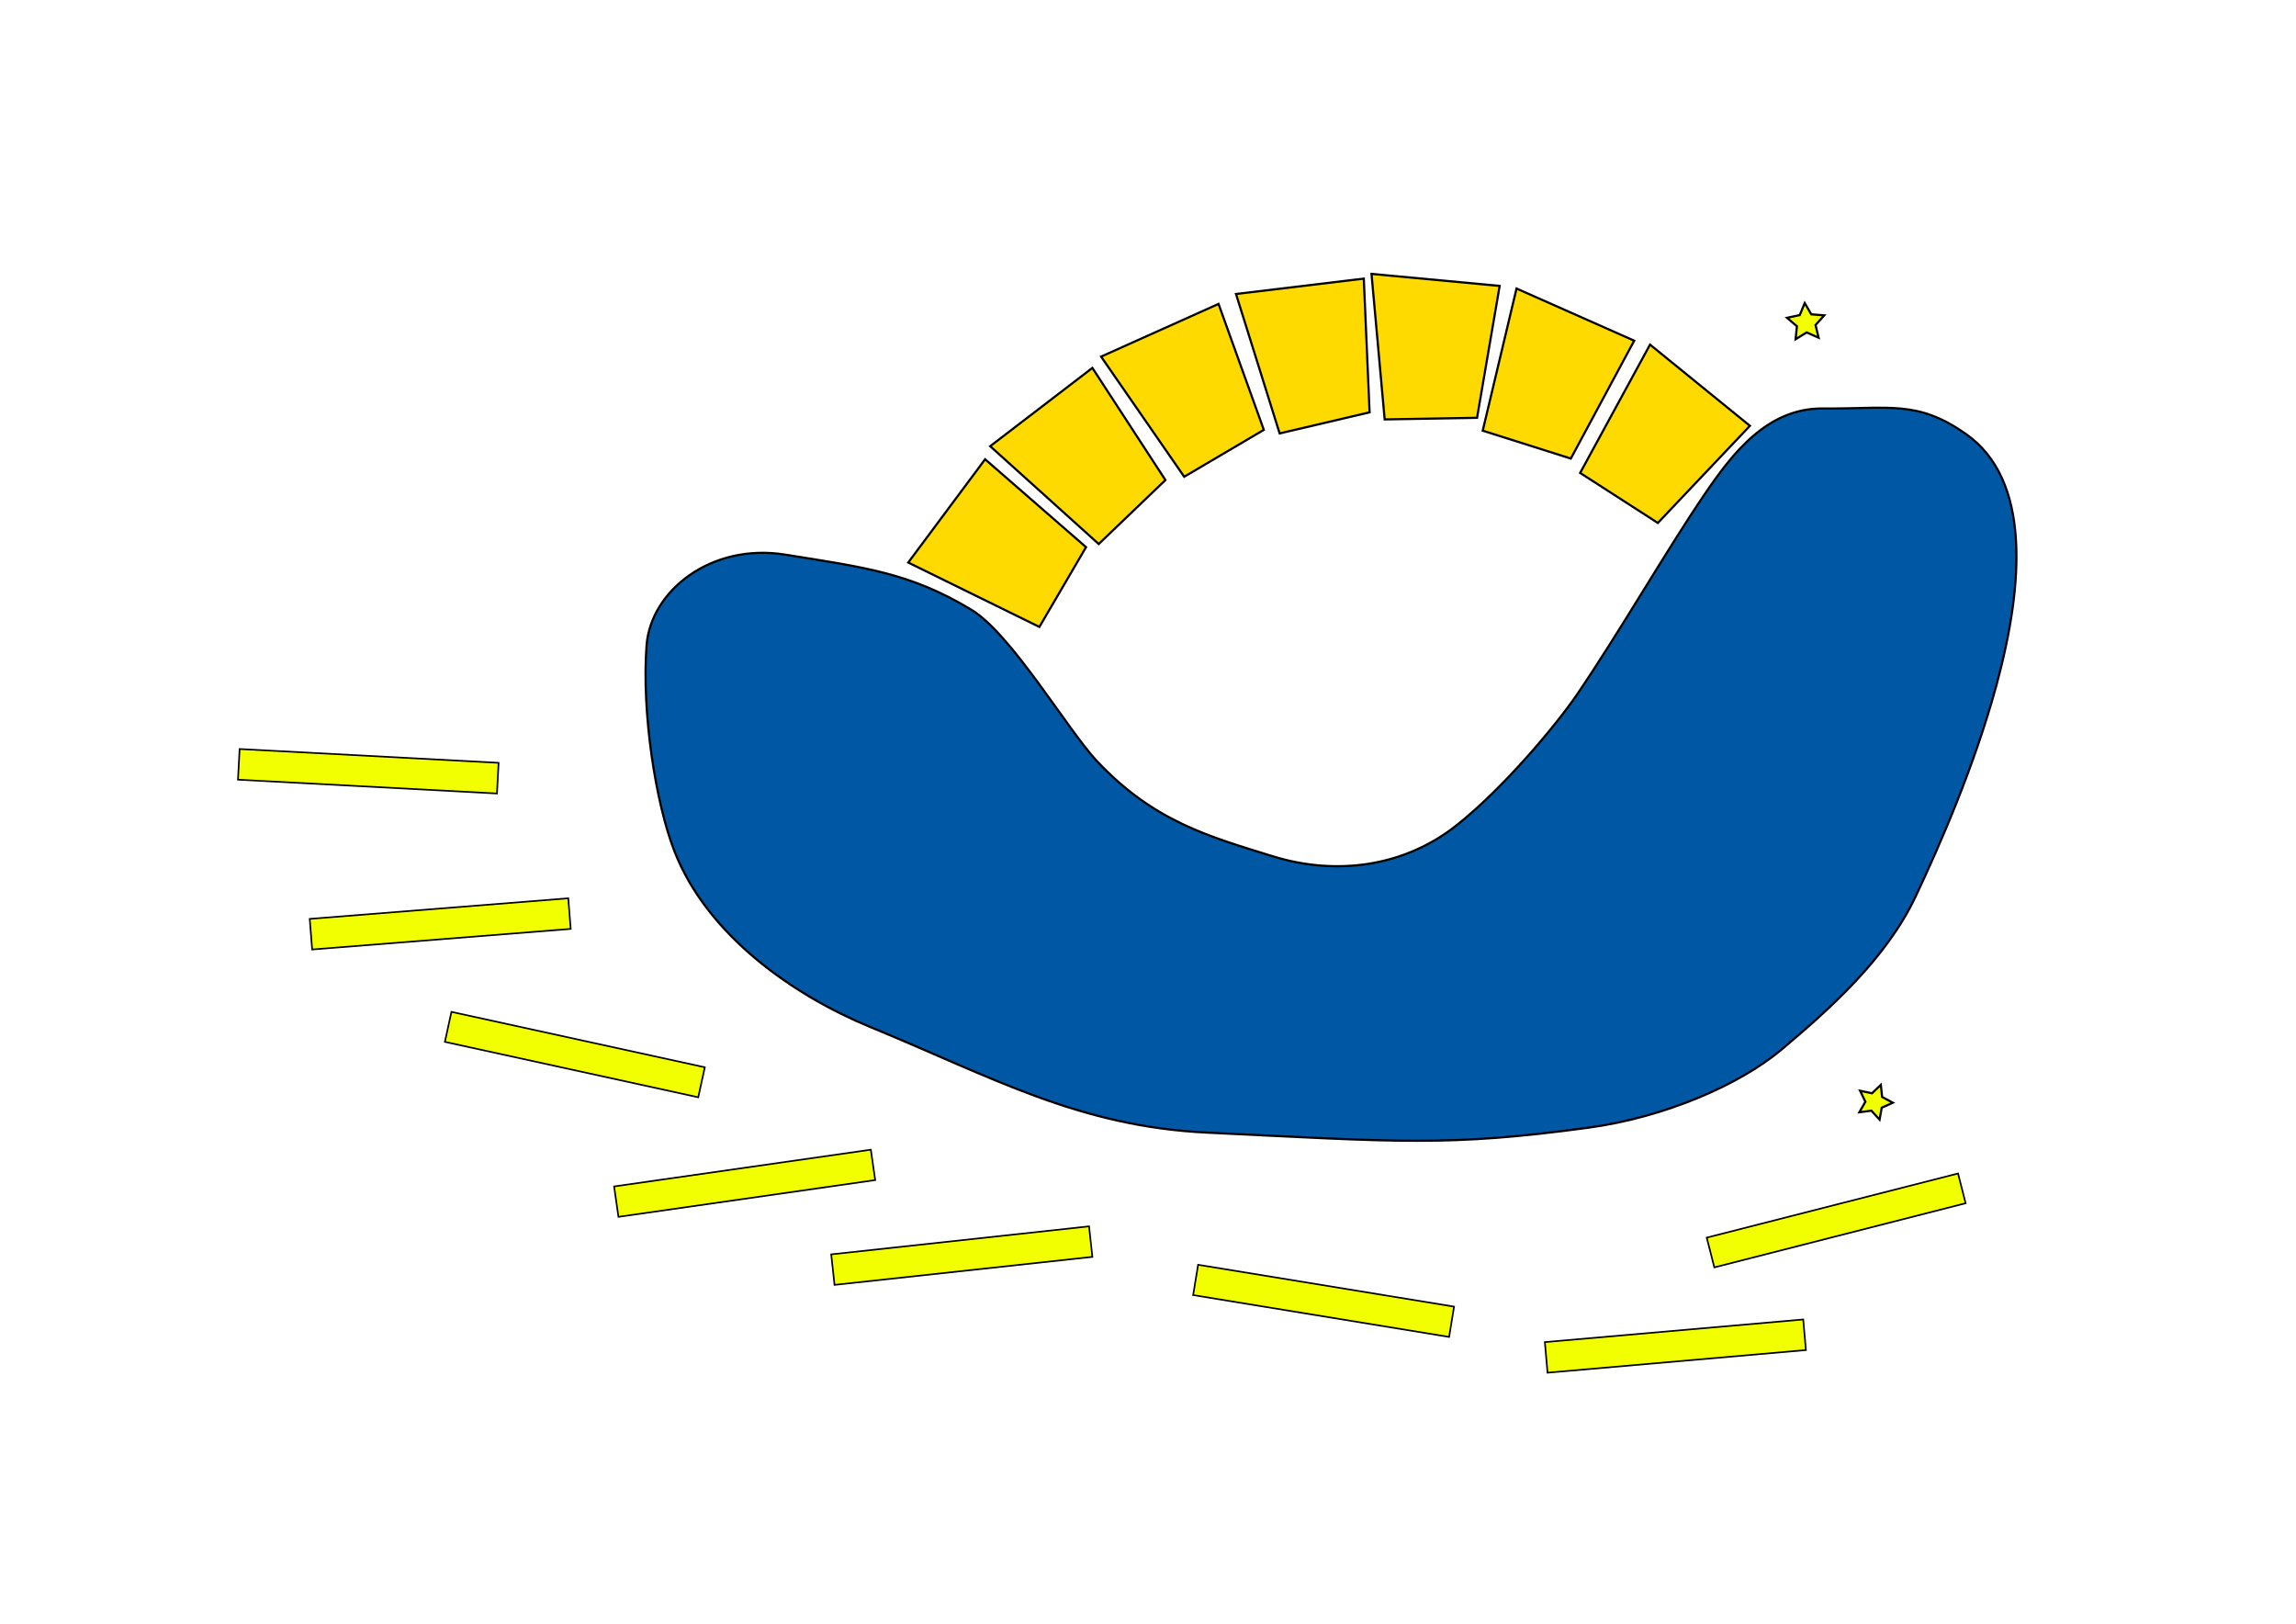
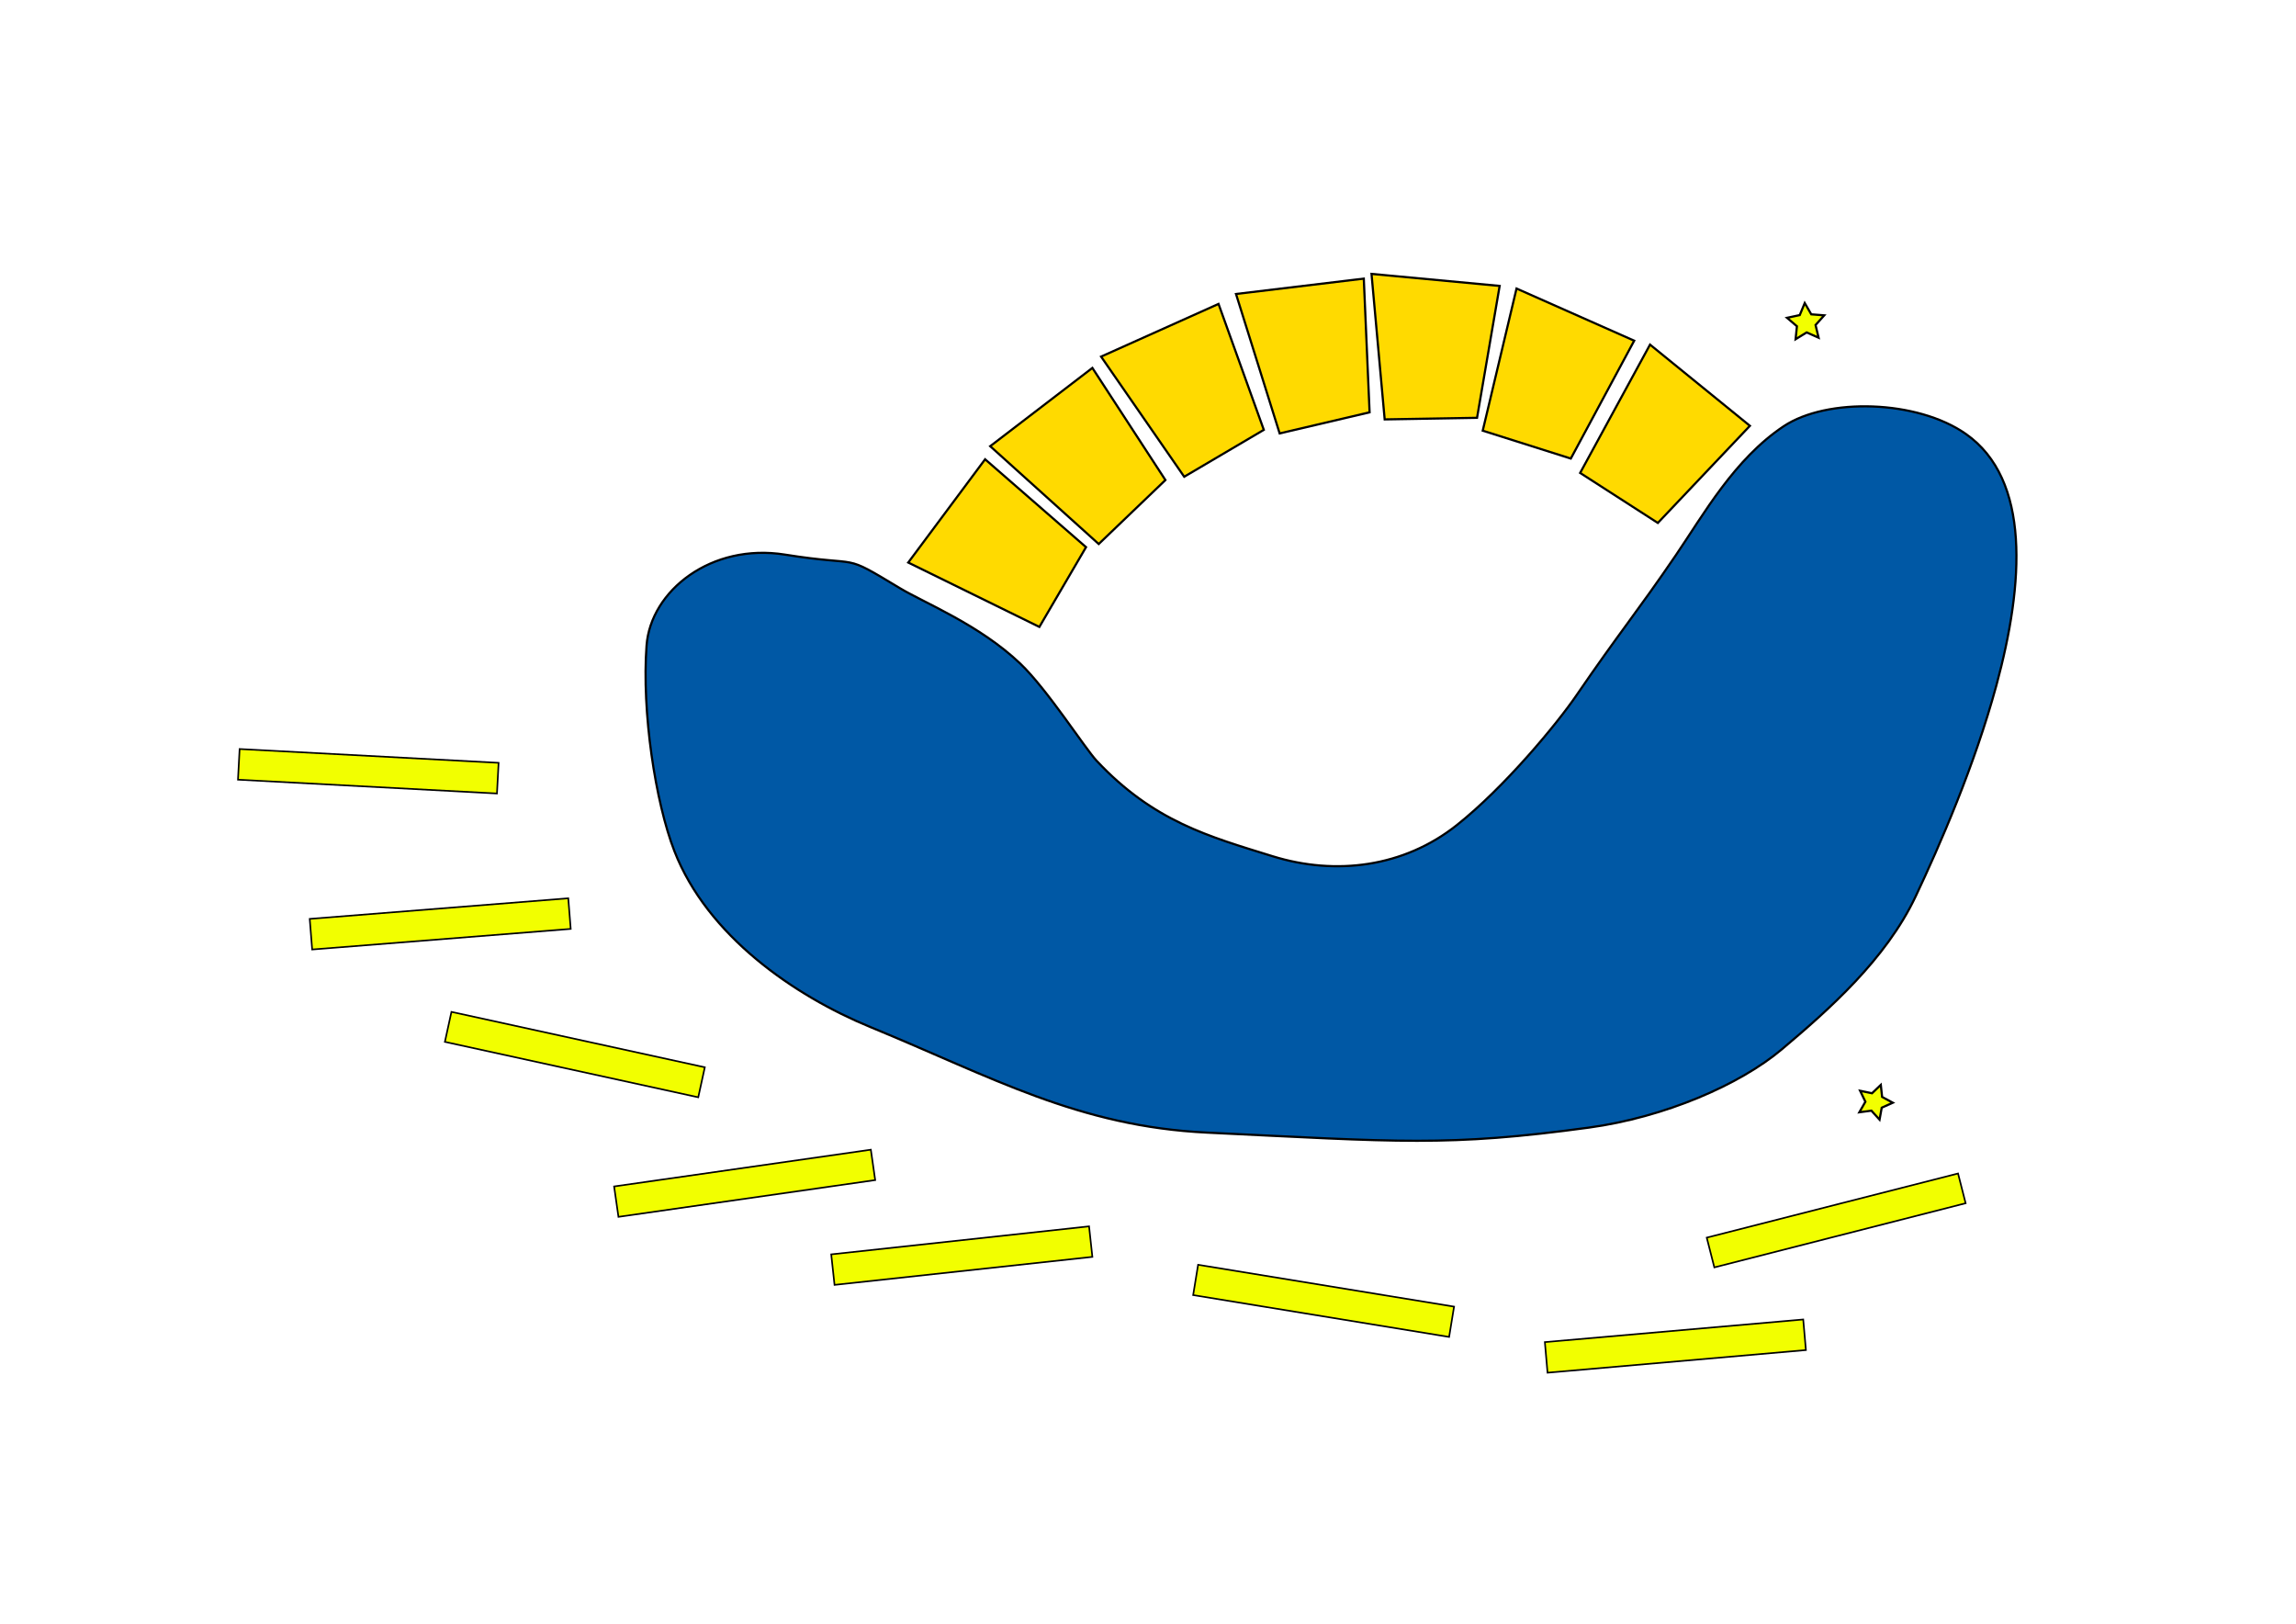
<svg xmlns="http://www.w3.org/2000/svg" width="1052.36" height="744.094" id="svg2403">
  <defs id="defs2405">
    </defs>
  <g id="layer1">
    <g id="g2442" transform="translate(90,-50)">
-       <path id="path2440" d="M 269.79,304.163 C 306.651,310.056 327.262,312.594 355.142,329.372 C 373.461,340.396 399.447,384.567 412.595,398.598 C 438.742,426.503 464.205,433.352 493.211,442.361 C 522.418,451.433 553.513,447.297 577.664,428.168 C 599.525,410.853 623.634,381.715 632.561,368.655 C 652.075,340.107 673.355,302.872 691.295,276.523 C 703.824,258.123 719.803,236.992 745.446,237.196 C 776.066,237.44 788.711,233.193 811.067,248.883 C 840.742,269.71 837.769,317.132 825.034,364.088 C 815.028,400.985 798.994,437.594 788.034,460.788 C 774.404,489.633 748.271,512.691 726.679,530.877 C 707.333,547.173 672.917,562.021 638.319,566.74 C 573.612,575.565 551.064,573.263 463.268,569.043 C 404.174,566.203 364.724,543.607 308.946,520.674 C 273.957,506.288 234.222,478.833 219.117,440.058 C 210.358,417.571 204.107,376.021 206.343,345.858 C 208.211,320.667 236.057,298.77 269.79,304.163 z" style="fill:#0058a5;fill-opacity:1;fill-rule:evenodd;stroke:#000000;stroke-width:1px;stroke-linecap:butt;stroke-linejoin:miter;stroke-opacity:1" />
+       <path id="path2440" d="M 269.79,304.163 C 306.651,310.056 294.688,302.822 322.569,319.6 C 333.597,326.237 358.925,336.295 377.614,354.089 C 389.97,365.853 407.363,393.014 412.595,398.598 C 438.742,426.503 464.205,433.352 493.211,442.361 C 522.418,451.433 553.513,447.297 577.664,428.168 C 599.525,410.853 623.634,381.715 632.561,368.655 C 652.075,340.107 660.325,330.56 678.266,304.211 C 690.794,285.811 704.966,260.357 727.531,245.34 C 747.364,232.14 788.711,233.193 811.067,248.883 C 840.742,269.71 837.769,317.132 825.034,364.088 C 815.028,400.985 798.994,437.594 788.034,460.788 C 774.404,489.633 748.271,512.691 726.679,530.877 C 707.333,547.173 672.917,562.021 638.319,566.74 C 573.612,575.565 551.064,573.263 463.268,569.043 C 404.174,566.203 364.724,543.607 308.946,520.674 C 273.957,506.288 234.222,478.833 219.117,440.058 C 210.358,417.571 204.107,376.021 206.343,345.858 C 208.211,320.667 236.057,298.77 269.79,304.163 z" style="fill:#0058a5;fill-opacity:1;fill-rule:evenodd;stroke:#000000;stroke-width:1px;stroke-linecap:butt;stroke-linejoin:miter;stroke-opacity:1" />
    </g>
    <g id="start" transform="translate(526.0548,-135.5827)">
      <path d="M 307.491,290.343 L 302.032,287.921 L 296.941,291.045 L 297.558,285.104 L 293.013,281.227 L 298.854,279.978 L 301.136,274.458 L 304.129,279.627 L 310.084,280.092 L 306.093,284.536 L 307.491,290.343 z" id="path2387" style="fill:#f2ff00;fill-opacity:1;stroke:#000000;stroke-width:1;stroke-linecap:square;stroke-miterlimit:4;stroke-dasharray:none;stroke-opacity:1" />
    </g>
    <g id="goal" transform="translate(116.3649,307.9795)">
      <path d="M 745.12,205.121 L 741.379,200.997 L 735.861,201.741 L 738.627,196.909 L 736.215,191.891 L 741.665,193.028 L 745.692,189.183 L 746.294,194.718 L 751.195,197.36 L 746.117,199.643 L 745.12,205.121 z" id="path2391" style="fill:#f2ff00;fill-opacity:1;stroke:#000000;stroke-width:1;stroke-linecap:square;stroke-miterlimit:4;stroke-dasharray:none;stroke-opacity:1" />
    </g>
    <g transform="matrix(0.9769179,0.2136147,-0.2136147,0.9769179,-176.3519,33.62832)" id="g3175">
      <path style="fill:#f2ff00;fill-opacity:1;stroke:#000000;stroke-width:0.746;stroke-linecap:square;stroke-miterlimit:4;stroke-opacity:1" d="M 466.293,338.282 L 585.167,338.282 L 585.167,352.356 L 466.293,352.356 L 466.293,338.282 z" id="path3177" />
    </g>
    <g transform="matrix(0.9899066,-0.1417202,0.1417202,0.9899066,-228.0554,274.9293)" id="g3179">
      <path style="fill:#f2ff00;fill-opacity:1;stroke:#000000;stroke-width:0.746;stroke-linecap:square;stroke-miterlimit:4;stroke-opacity:1" d="M 466.293,338.282 L 585.167,338.282 L 585.167,352.356 L 466.293,352.356 L 466.293,338.282 z" id="path3181" />
    </g>
    <g transform="matrix(0.9968426,-7.9401772e-2,7.9401772e-2,0.9968426,-349.7169,120.9095)" id="g3183">
      <path style="fill:#f2ff00;fill-opacity:1;stroke:#000000;stroke-width:0.746;stroke-linecap:square;stroke-miterlimit:4;stroke-opacity:1" d="M 466.293,338.282 L 585.167,338.282 L 585.167,352.356 L 466.293,352.356 L 466.293,338.282 z" id="path3185" />
    </g>
    <g transform="matrix(0.9941511,-0.1079965,0.1079965,0.9941511,-119.1158,288.8902)" id="g3187">
      <path style="fill:#f2ff00;fill-opacity:1;stroke:#000000;stroke-width:0.746;stroke-linecap:square;stroke-miterlimit:4;stroke-opacity:1" d="M 466.293,338.282 L 585.167,338.282 L 585.167,352.356 L 466.293,352.356 L 466.293,338.282 z" id="path3189" />
    </g>
    <g transform="matrix(0.9869053,0.1612996,-0.1612996,0.9869053,143.5248,170.5451)" id="g3191">
      <path style="fill:#f2ff00;fill-opacity:1;stroke:#000000;stroke-width:0.746;stroke-linecap:square;stroke-miterlimit:4;stroke-opacity:1" d="M 466.293,338.282 L 585.167,338.282 L 585.167,352.356 L 466.293,352.356 L 466.293,338.282 z" id="path3193" />
    </g>
    <g transform="matrix(0.9961864,-8.7248665e-2,8.7248665e-2,0.9961864,218.6551,321.0425)" id="g3195">
      <path style="fill:#f2ff00;fill-opacity:1;stroke:#000000;stroke-width:0.746;stroke-linecap:square;stroke-miterlimit:4;stroke-opacity:1" d="M 461.905,335.586 L 580.779,335.586 L 580.779,349.66 L 461.905,349.66 L 461.905,335.586 z" id="path3197" />
    </g>
    <g transform="matrix(0.9689407,-0.2472923,0.2472923,0.9689407,246.812,354.7047)" id="g3199">
      <path style="fill:#f2ff00;fill-opacity:1;stroke:#000000;stroke-width:0.746;stroke-linecap:square;stroke-miterlimit:4;stroke-opacity:1" d="M 466.293,338.282 L 585.167,338.282 L 585.167,352.356 L 466.293,352.356 L 466.293,338.282 z" id="path3201" />
    </g>
    <g transform="matrix(0.9985835,5.3204779e-2,-5.3204779e-2,0.9985835,-337.8075,-19.35907)" id="g3203">
      <path style="fill:#f2ff00;fill-opacity:1;stroke:#000000;stroke-width:0.746;stroke-linecap:square;stroke-miterlimit:4;stroke-opacity:1" d="M 466.293,338.282 L 585.167,338.282 L 585.167,352.356 L 466.293,352.356 L 466.293,338.282 z" id="path3205" />
    </g>
    <g id="g2403" style="fill:#ffda00;fill-opacity:1" transform="matrix(0.9673841,-0.2533137,0.2533137,0.9673841,-58.9736,124.9706)">
      <path id="path2401" d="M 426.112,248.883 C 441.467,236.599 456.823,224.315 472.178,212.031 C 483.694,228.921 495.211,245.812 506.728,262.703 C 496.747,272.684 486.766,282.665 476.785,292.646 C 459.894,278.059 443.003,263.471 426.112,248.883 z" style="fill:#ffda00;fill-opacity:1;fill-rule:evenodd;stroke:#000000;stroke-width:1px;stroke-linecap:butt;stroke-linejoin:miter;stroke-opacity:1" />
    </g>
    <g id="g3176" style="fill:#ffda00;fill-opacity:1" transform="matrix(0.9997776,2.109299e-2,-2.109299e-2,0.9997776,33.08641,-53.33335)">
      <path id="path3178" d="M 426.112,248.883 C 441.467,236.599 456.823,224.315 472.178,212.031 C 483.694,228.921 495.211,245.812 506.728,262.703 C 496.747,272.684 486.766,282.665 476.785,292.646 C 459.894,278.059 443.003,263.471 426.112,248.883 z" style="fill:#ffda00;fill-opacity:1;fill-rule:evenodd;stroke:#000000;stroke-width:1px;stroke-linecap:butt;stroke-linejoin:miter;stroke-opacity:1" />
    </g>
    <g id="g3180" style="fill:#ffda00;fill-opacity:1" transform="matrix(0.9681374,0.2504206,-0.2504206,0.9681374,154.4673,-184.2405)">
      <path id="path3182" d="M 426.112,248.883 C 441.467,236.599 456.823,224.315 472.178,212.031 C 483.694,228.921 495.211,245.812 506.728,262.703 C 496.747,272.684 486.766,282.665 476.785,292.646 C 459.894,278.059 443.003,263.471 426.112,248.883 z" style="fill:#ffda00;fill-opacity:1;fill-rule:evenodd;stroke:#000000;stroke-width:1px;stroke-linecap:butt;stroke-linejoin:miter;stroke-opacity:1" />
    </g>
    <g id="g3184" style="fill:#ffda00;fill-opacity:1" transform="matrix(0.8498629,0.5270041,-0.5270041,0.8498629,335.5416,-301.3555)">
      <path id="path3186" d="M 426.112,248.883 C 441.467,236.599 456.823,224.315 472.178,212.031 C 483.694,228.921 495.211,245.812 506.728,262.703 C 496.747,272.684 486.766,282.665 476.785,292.646 C 459.894,278.059 443.003,263.471 426.112,248.883 z" style="fill:#ffda00;fill-opacity:1;fill-rule:evenodd;stroke:#000000;stroke-width:1px;stroke-linecap:butt;stroke-linejoin:miter;stroke-opacity:1" />
    </g>
    <g id="g3188" style="fill:#ffda00;fill-opacity:1" transform="matrix(0.7191751,0.6948291,-0.6948291,0.7191751,495.1057,-349.5466)">
      <path id="path3190" d="M 426.112,248.883 C 441.467,236.599 456.823,224.315 472.178,212.031 C 483.694,228.921 495.211,245.812 506.728,262.703 C 496.747,272.684 486.766,282.665 476.785,292.646 C 459.894,278.059 443.003,263.471 426.112,248.883 z" style="fill:#ffda00;fill-opacity:1;fill-rule:evenodd;stroke:#000000;stroke-width:1px;stroke-linecap:butt;stroke-linejoin:miter;stroke-opacity:1" />
    </g>
    <g id="g3192" style="fill:#ffda00;fill-opacity:1" transform="matrix(0.2119303,0.9772849,-0.9772849,0.2119303,909.206,-311.2476)">
      <path id="path3194" d="M 426.112,248.883 C 441.467,236.599 456.823,224.315 472.178,212.031 C 483.694,228.921 495.211,245.812 506.728,262.703 C 496.747,272.684 486.766,282.665 476.785,292.646 C 459.894,278.059 443.003,263.471 426.112,248.883 z" style="fill:#ffda00;fill-opacity:1;fill-rule:evenodd;stroke:#000000;stroke-width:1px;stroke-linecap:butt;stroke-linejoin:miter;stroke-opacity:1" />
    </g>
    <g id="g3196" style="fill:#ffda00;fill-opacity:1" transform="matrix(0.4607648,0.8875225,-0.8875225,0.4607648,719.6454,-360.6346)">
      <path id="path3198" d="M 426.112,248.883 C 441.467,236.599 456.823,224.315 472.178,212.031 C 483.694,228.921 495.211,245.812 506.728,262.703 C 496.747,272.684 486.766,282.665 476.785,292.646 C 459.894,278.059 443.003,263.471 426.112,248.883 z" style="fill:#ffda00;fill-opacity:1;fill-rule:evenodd;stroke:#000000;stroke-width:1px;stroke-linecap:butt;stroke-linejoin:miter;stroke-opacity:1" />
    </g>
  </g>
</svg>
